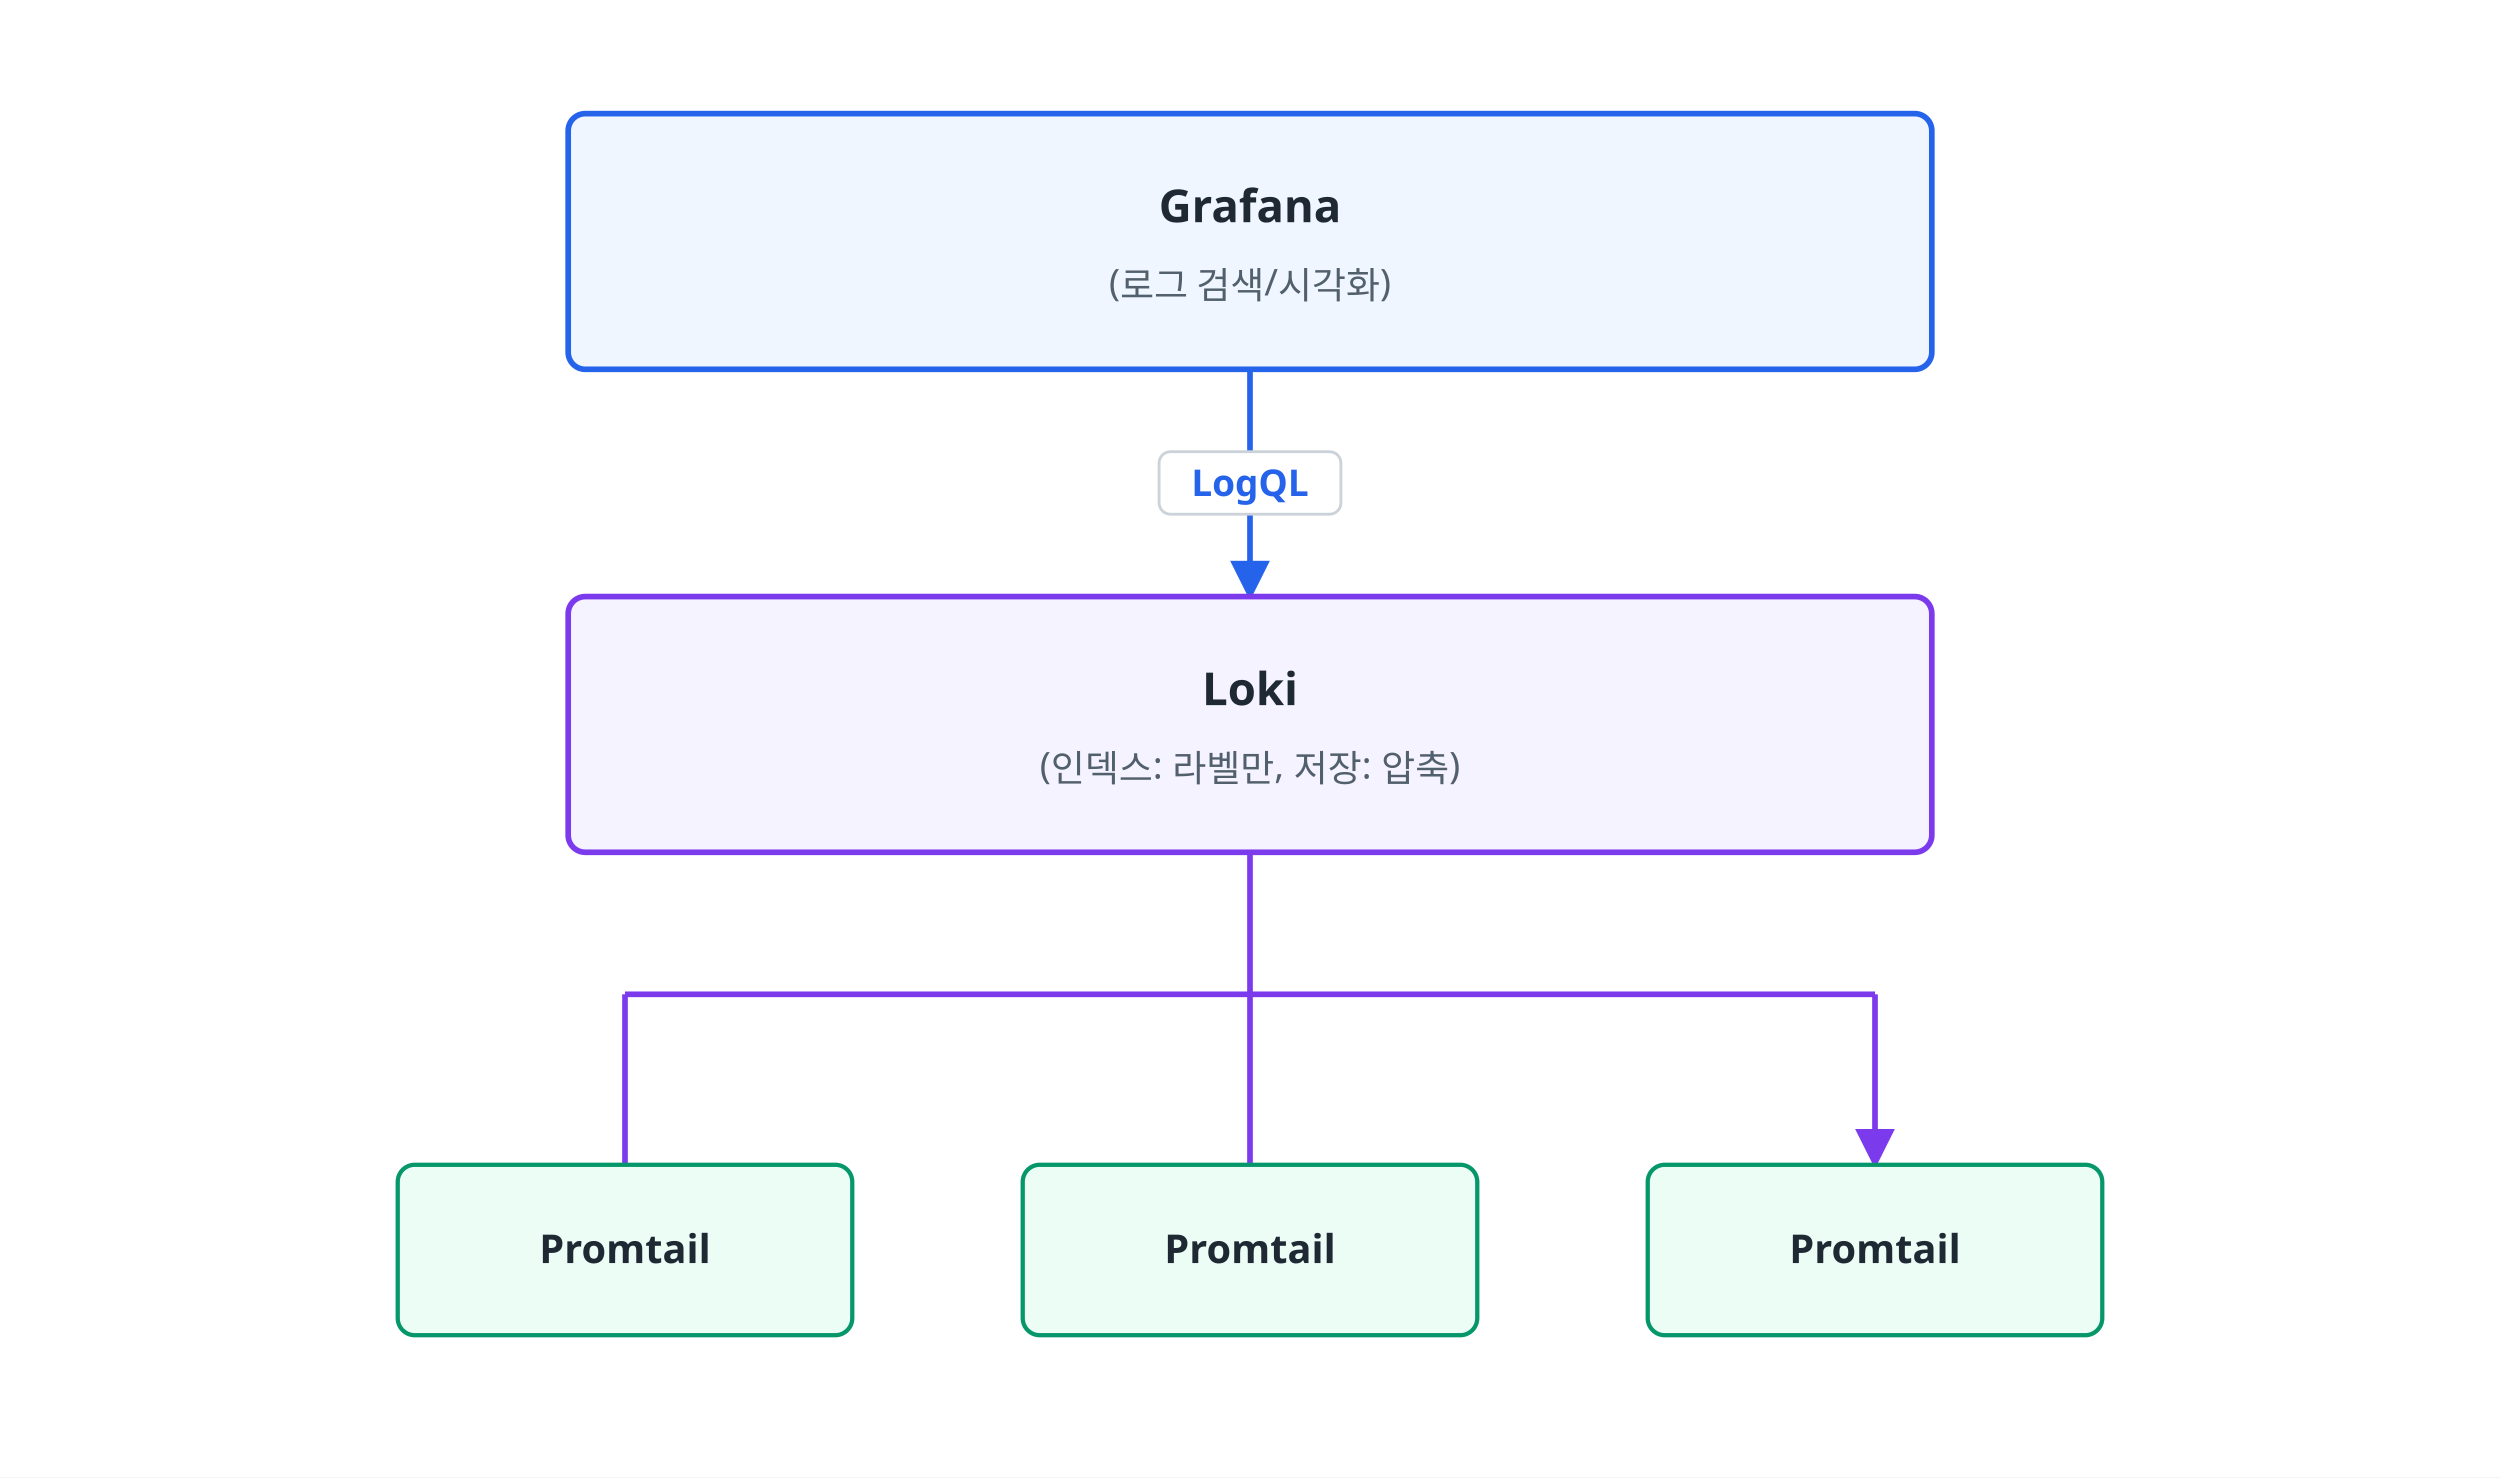
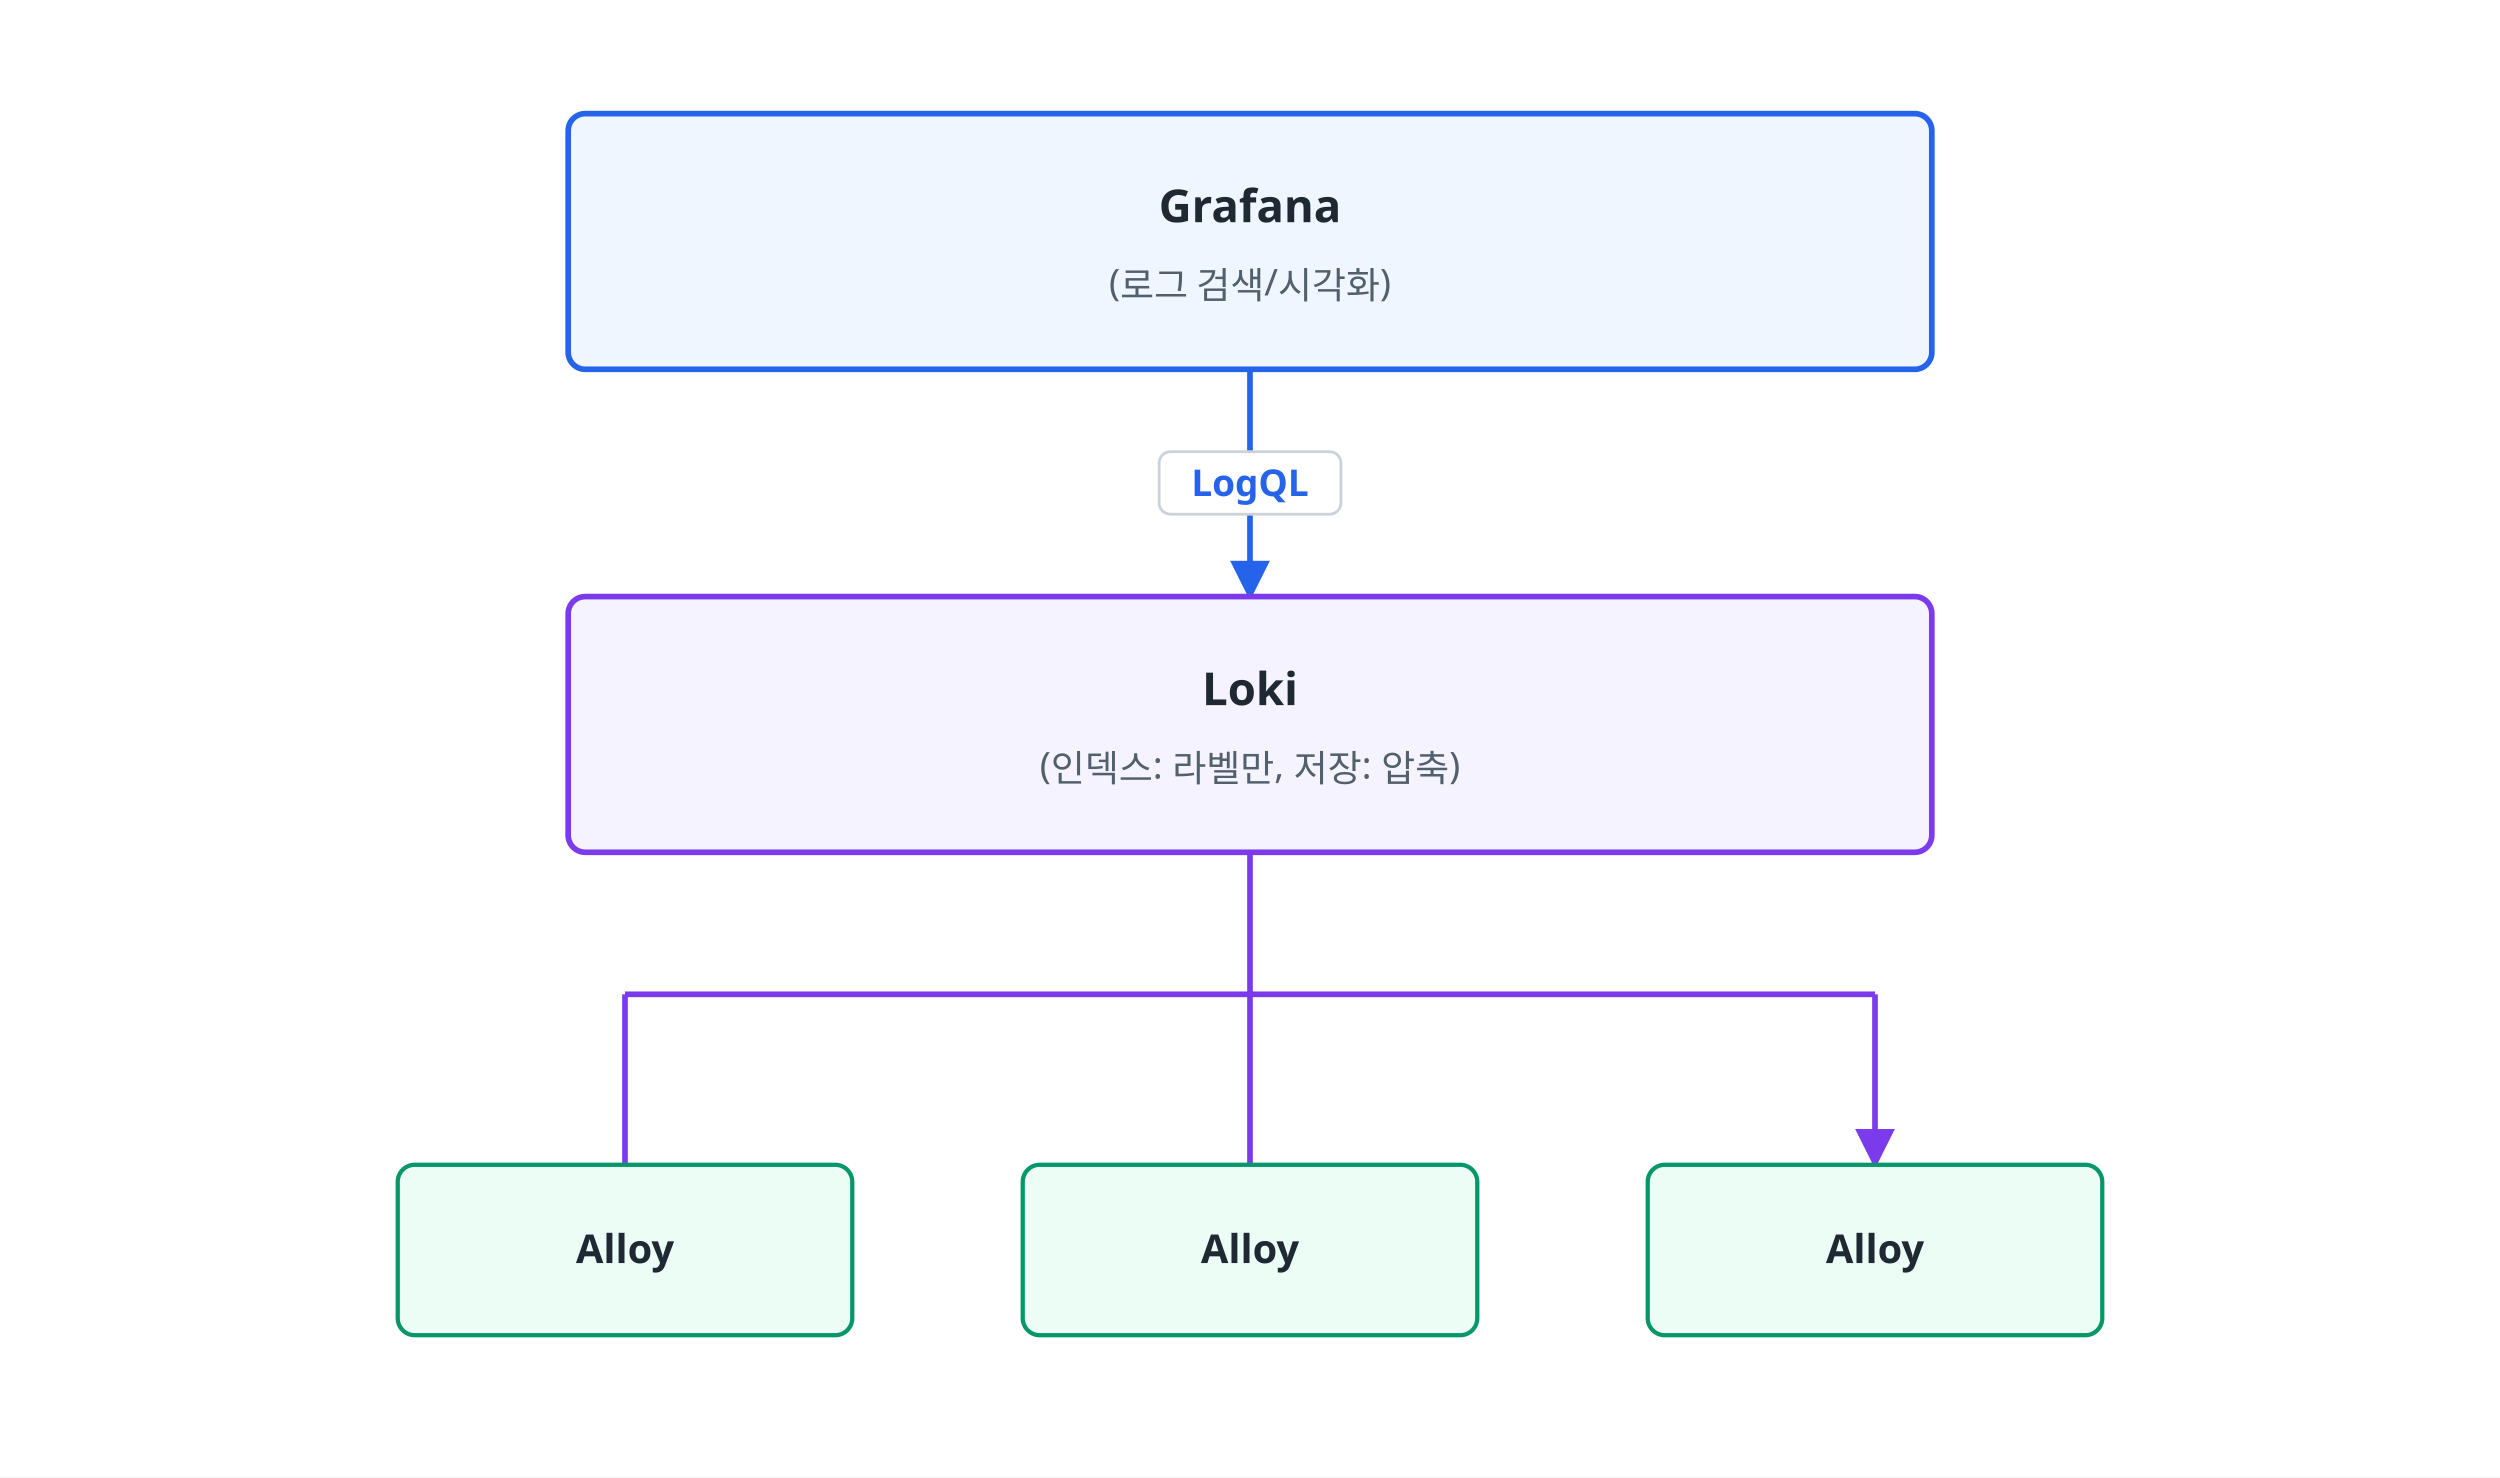
<svg xmlns="http://www.w3.org/2000/svg" viewBox="0 0 880 520" width="880" height="520" font-family="'Malgun Gothic','Apple SD Gothic Neo','Noto Sans KR','Segoe UI',sans-serif" role="img" aria-labelledby="t d">
  <rect width="880" height="520" fill="#ffffff" />
  <defs>
    <marker id="a-blue" viewBox="0 0 10 10" refX="9" refY="5" markerWidth="7" markerHeight="7" orient="auto-start-reverse">
      <path d="M0,0 L10,5 L0,10 z" fill="#2563eb" />
    </marker>
    <marker id="a-purple" viewBox="0 0 10 10" refX="9" refY="5" markerWidth="7" markerHeight="7" orient="auto-start-reverse">
      <path d="M0,0 L10,5 L0,10 z" fill="#7c3aed" />
    </marker>
  </defs>
  <rect x="200" y="40" width="480" height="90" rx="6" fill="#eff6ff" stroke="#2563eb" stroke-width="2" />
  <text x="440" y="78.2" font-size="16" font-weight="bold" fill="#1f2933" text-anchor="middle">Grafana</text>
  <text x="440" y="104.0" font-size="13" fill="#52606d" text-anchor="middle">(로그 검색/시각화)</text>
  <path d="M440,130 L440,210" stroke="#2563eb" stroke-width="2" fill="none" marker-end="url(#a-blue)" />
  <rect x="408" y="159" width="64" height="22" rx="4" fill="#ffffff" stroke="#cbd2d9" stroke-width="1" />
  <text x="440" y="174.6" font-size="13" font-weight="bold" fill="#2563eb" text-anchor="middle">LogQL</text>
  <rect x="200" y="210" width="480" height="90" rx="6" fill="#f5f3ff" stroke="#7c3aed" stroke-width="2" />
  <text x="440" y="248.2" font-size="16" font-weight="bold" fill="#1f2933" text-anchor="middle">Loki</text>
  <text x="440" y="274.0" font-size="13" fill="#52606d" text-anchor="middle">(인덱스: 라벨만, 저장: 압축)</text>
  <path d="M440,300 L440,350 M220,350 L660,350 M220,350 L220,410 M440,350 L440,410 M660,350 L660,410" stroke="#7c3aed" stroke-width="2" fill="none" marker-end="url(#a-purple)" />
  <rect x="140" y="410" width="160" height="60" rx="6" fill="#ecfdf5" stroke="#059669" stroke-width="1.5" />
-   <text x="220" y="444.6" font-size="14" font-weight="bold" fill="#1f2933" text-anchor="middle">Promtail</text>
+   <text x="220" y="444.6" font-size="14" font-weight="bold" fill="#1f2933" text-anchor="middle">Alloy</text>
  <rect x="360" y="410" width="160" height="60" rx="6" fill="#ecfdf5" stroke="#059669" stroke-width="1.5" />
-   <text x="440" y="444.6" font-size="14" font-weight="bold" fill="#1f2933" text-anchor="middle">Promtail</text>
+   <text x="440" y="444.6" font-size="14" font-weight="bold" fill="#1f2933" text-anchor="middle">Alloy</text>
  <rect x="580" y="410" width="160" height="60" rx="6" fill="#ecfdf5" stroke="#059669" stroke-width="1.5" />
-   <text x="660" y="444.6" font-size="14" font-weight="bold" fill="#1f2933" text-anchor="middle">Promtail</text>
+   <text x="660" y="444.6" font-size="14" font-weight="bold" fill="#1f2933" text-anchor="middle">Alloy</text>
</svg>
